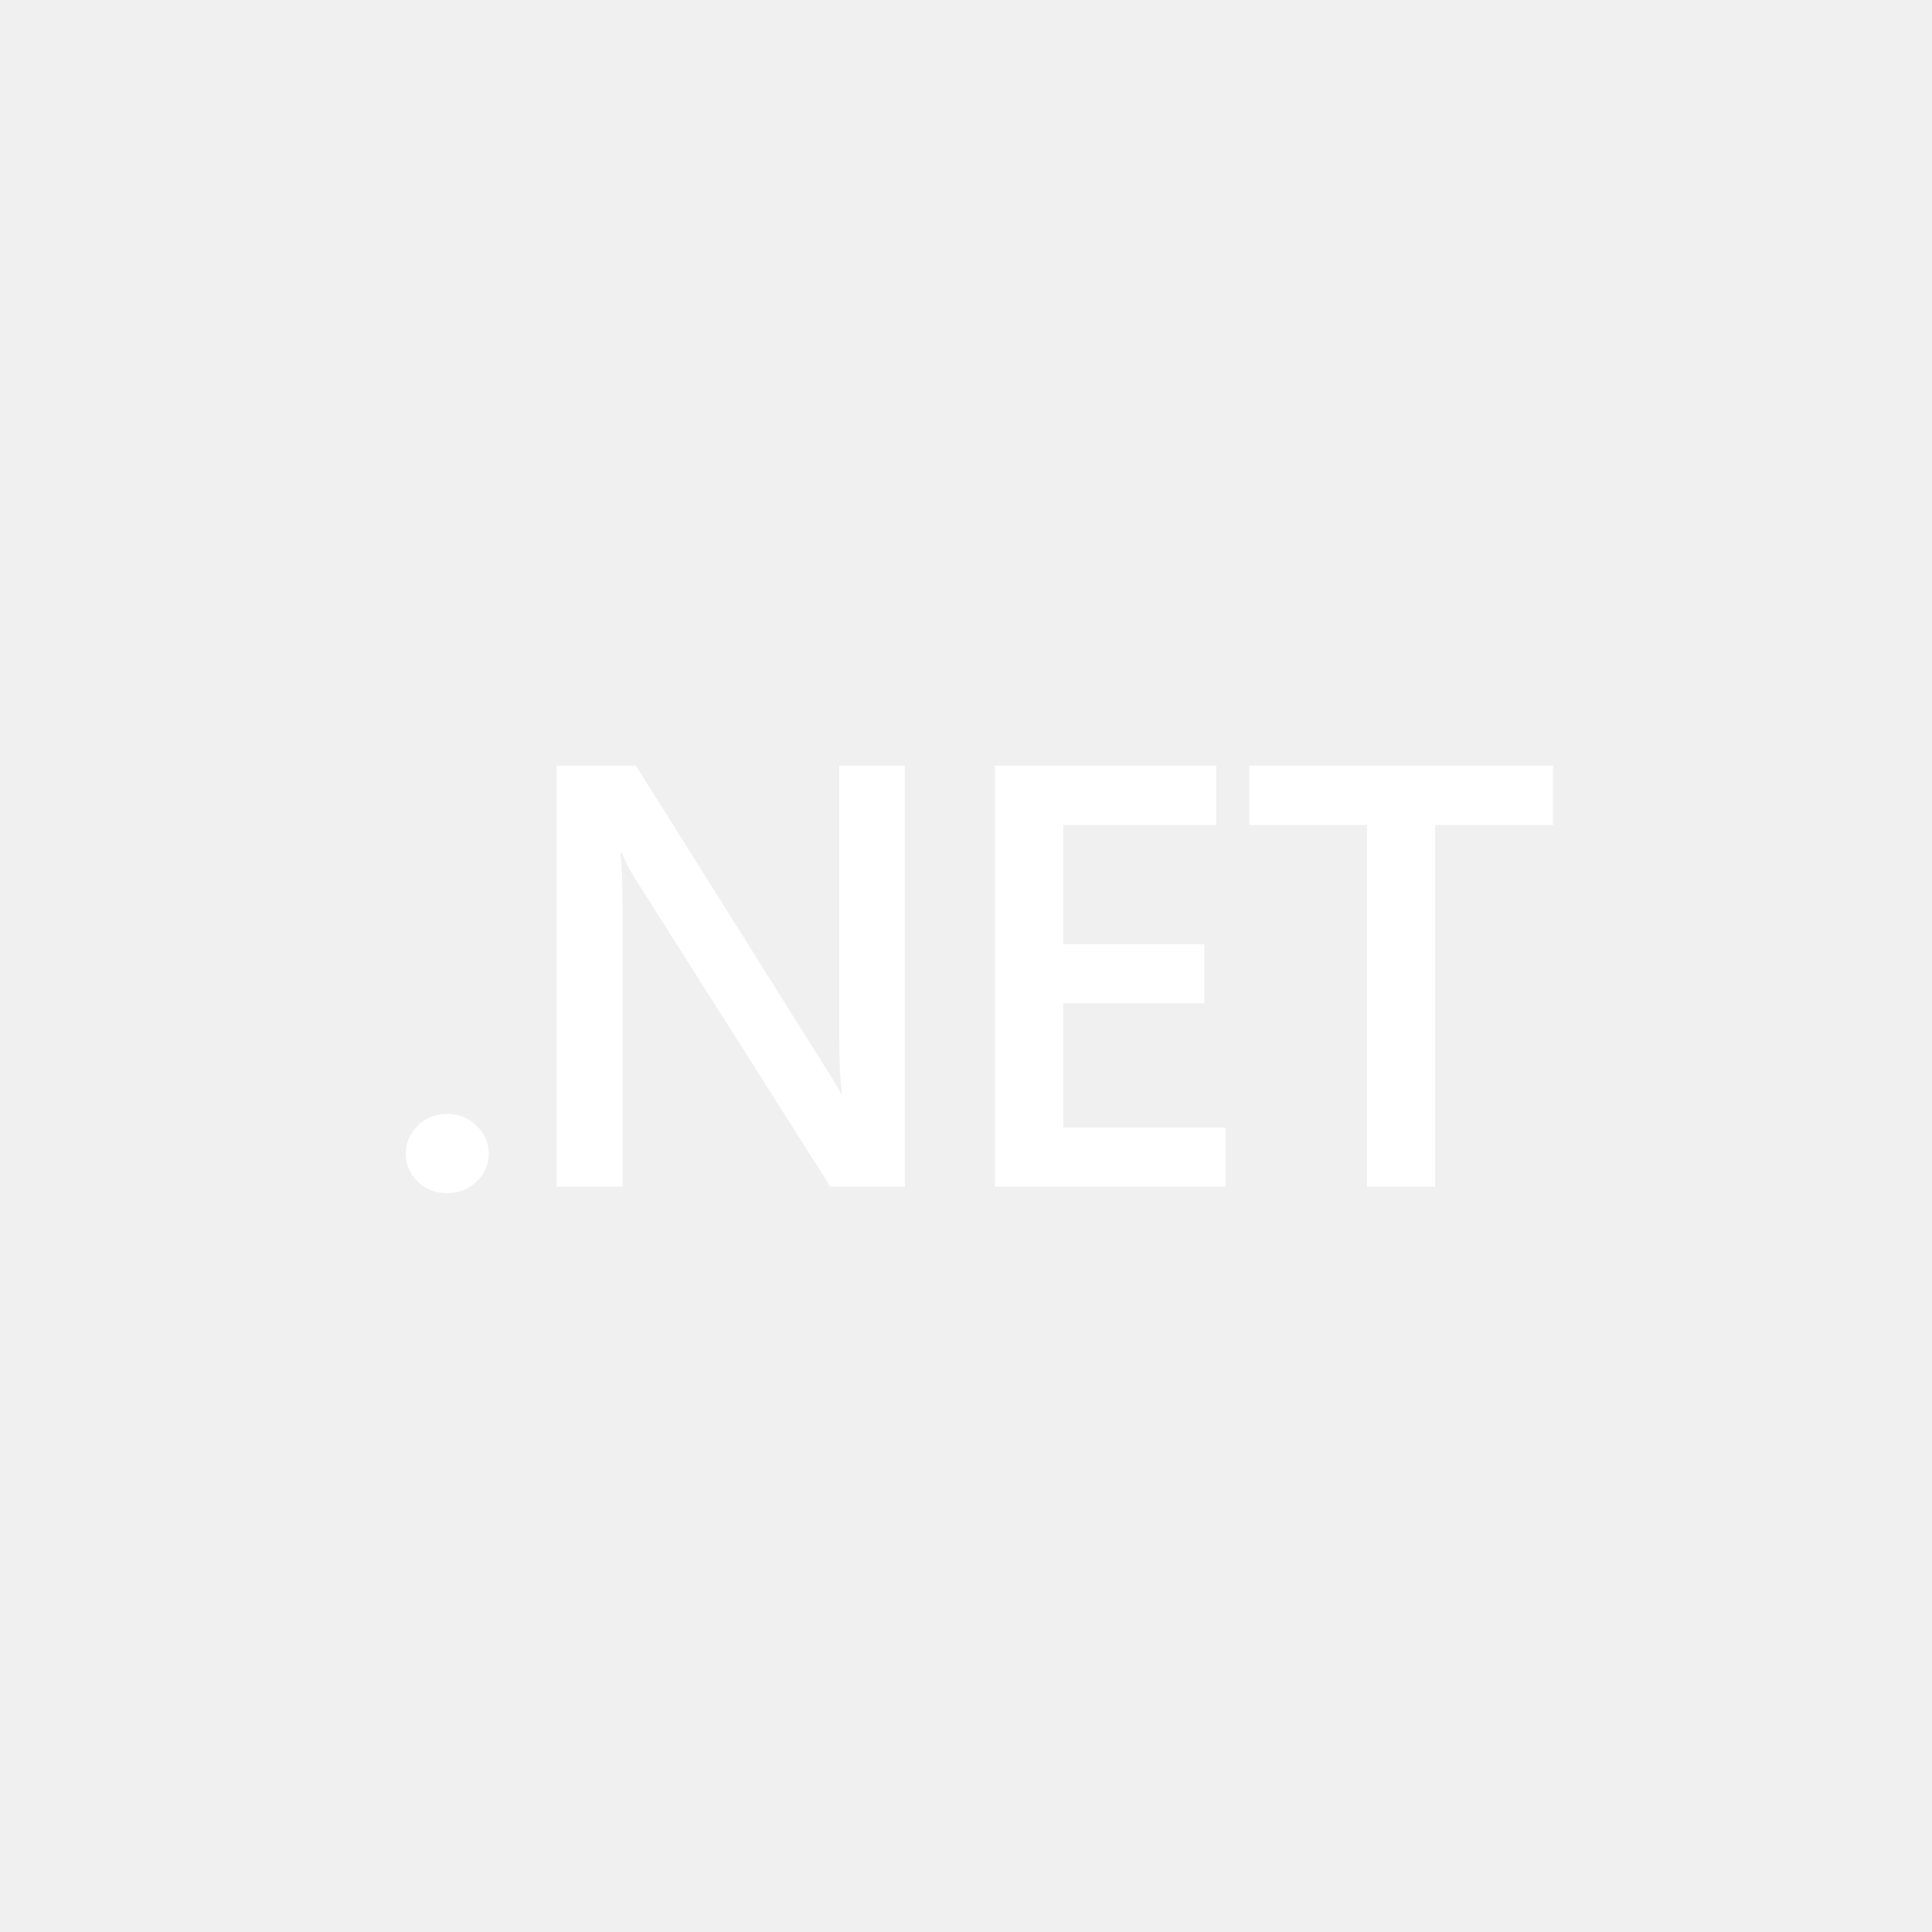
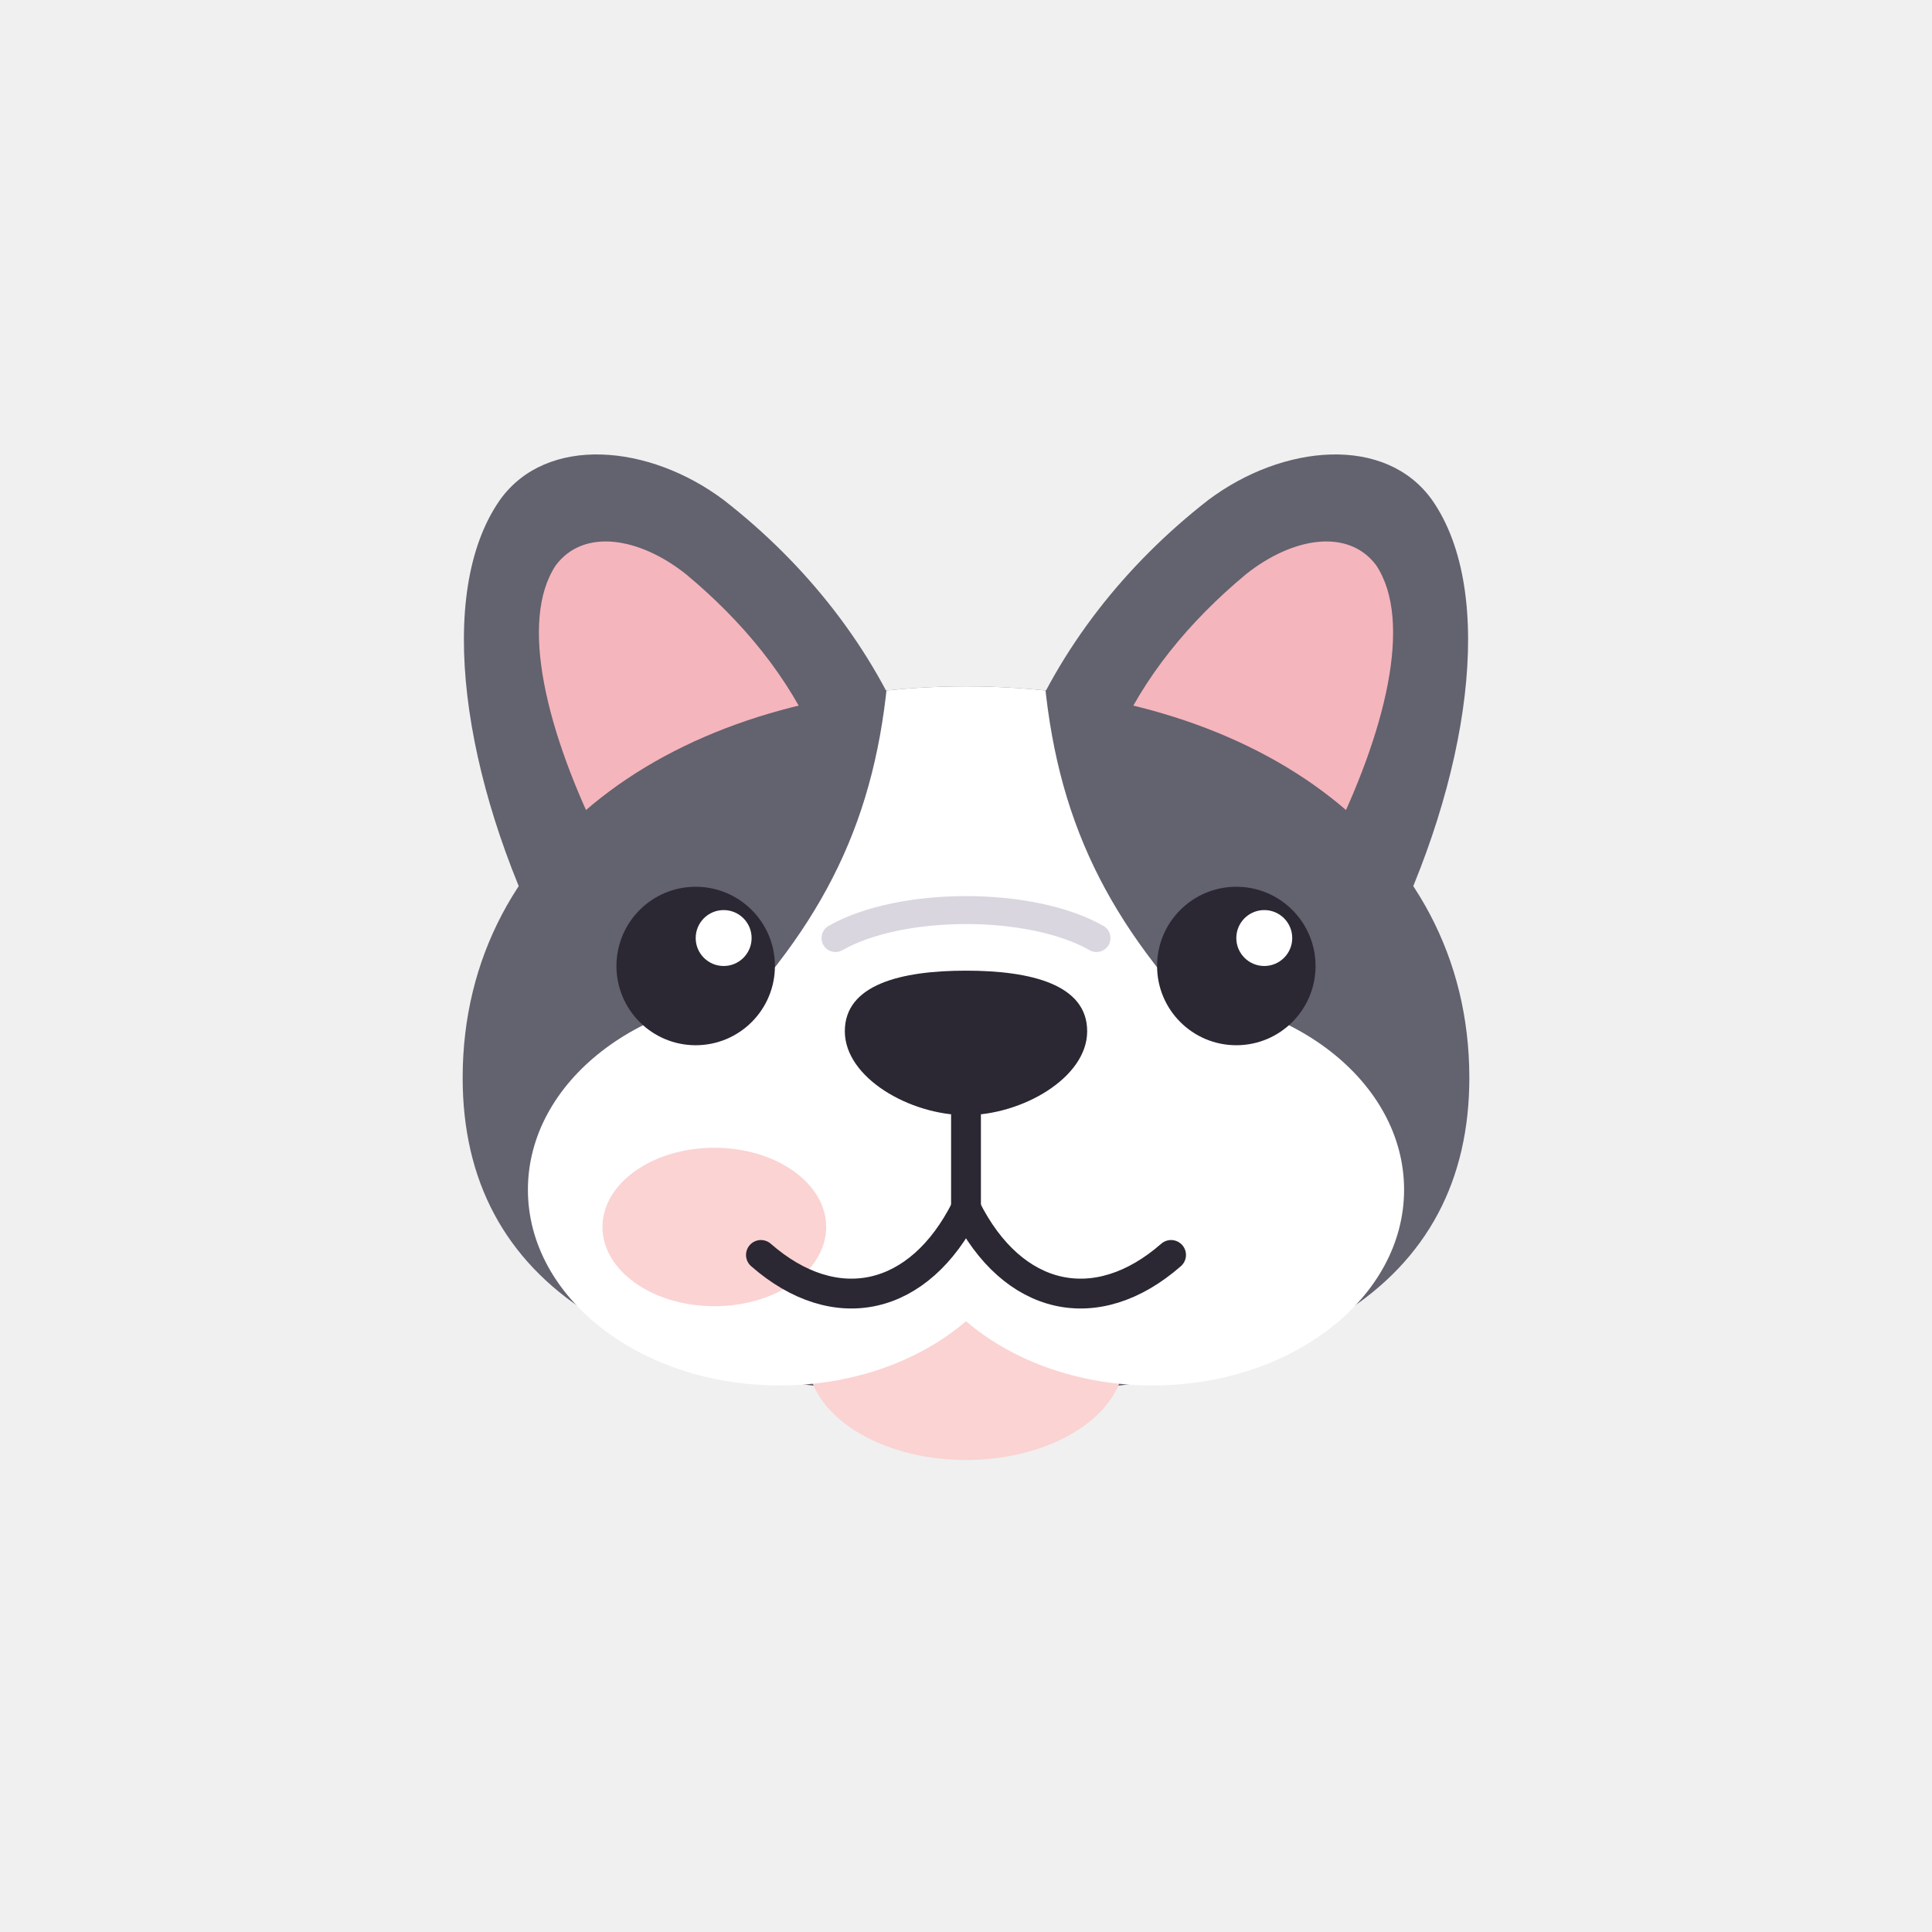
- <svg xmlns="http://www.w3.org/2000/svg" width="456" height="456" viewBox="0 0 456 456" version="1.1" xml:space="preserve" style="fill-rule:evenodd;clip-rule:evenodd;stroke-linejoin:round;stroke-miterlimit:2;">
-   <path d="m 105.5,281.609 c -2.703,0 -5.001,-0.9 -6.893,-2.702 -1.892,-1.848 -2.838,-4.042 -2.838,-6.582 0,-2.587 0.946,-4.804 2.838,-6.652 1.892,-1.848 4.19,-2.772 6.893,-2.772 2.748,0 5.068,0.924 6.96,2.772 1.937,1.848 2.906,4.064 2.906,6.652 0,2.54 -0.968,4.734 -2.906,6.582 -1.892,1.802 -4.212,2.702 -6.96,2.702 z" style="fill:#ffffff;fill-rule:nonzero;stroke-width:0.838" />
-   <path d="M 213.561,280.084 H 195.99 L 149.7,207.054 c -1.171,-1.848 -2.14,-3.765 -2.906,-5.751 h -0.406 c 0.361,2.125 0.541,6.675 0.541,13.65 v 65.132 h -15.543 v -99.36 h 18.719 l 44.737,71.298 c 1.892,2.957 3.109,4.989 3.649,6.098 h 0.27 c -0.45,-2.632 -0.676,-7.09 -0.676,-13.373 v -64.023 h 15.476 z" style="fill:#ffffff;fill-rule:nonzero;stroke-width:0.838" />
-   <path d="m 289.251,280.084 h -54.401 v -99.36 h 52.238 v 13.997 h -36.154 v 28.131 h 33.316 v 13.927 h -33.316 v 29.378 h 38.316 z" style="fill:#ffffff;fill-rule:nonzero;stroke-width:0.838" />
-   <path d="M 366.565,194.721 H 338.722 v 85.363 h -16.084 v -85.363 h -27.775 v -13.997 h 71.701 z" style="fill:#ffffff;fill-rule:nonzero;stroke-width:0.838" />
+ <svg xmlns="http://www.w3.org/2000/svg" width="456" height="456" viewBox="0 0 456 456" version="1.1">
+   <defs>
+     <clipPath id="head">
+       <path d="M60 30 C90 30 114 46 114 72 C114 94 96 106 60 106 C24 106 6 94 6 72 C6 46 30 30 60 30 Z" />
+     </clipPath>
+   </defs>
+   <g transform="translate(96 96) scale(2.2)">
+     <path d="M15 58 C6 40 3 20 10 10 C15 3 26 4 34 10 C43 17 50 26 54 36 Z" fill="#63626F" />
+     <path d="M105 58 C114 40 117 20 110 10 C105 3 94 4 86 10 C77 17 70 26 66 36 Z" fill="#63626F" />
+     <path d="M21 47 C15 35 12 23 16 17 C19 13 25 14 30 18 C36 23 41 29 44 36 Z" fill="#F5B5BC" />
+     <path d="M99 47 C105 35 108 23 104 17 C101 13 95 14 90 18 C84 23 79 29 76 36 Z" fill="#F5B5BC" />
+     <path d="M60 30 C90 30 114 46 114 72 C114 94 96 106 60 106 C24 106 6 94 6 72 C6 46 30 30 60 30 Z" fill="#63626F" />
+     <path d="M52 20 L68 20 C68 38 72 50 82 62 L82 72 L38 72 L38 62 C48 50 52 38 52 20 Z" fill="#FFFFFF" clip-path="url(#head)" />
+     <ellipse cx="60" cy="102" rx="17" ry="11" fill="#FBD3D3" />
+     <ellipse cx="40" cy="84" rx="27" ry="21" fill="#FFFFFF" />
+     <ellipse cx="80" cy="84" rx="27" ry="21" fill="#FFFFFF" />
+     <ellipse cx="33" cy="88" rx="12" ry="8.5" fill="#FBD3D3" />
+     <circle cx="31" cy="60" r="8.5" fill="#2B2733" />
+     <circle cx="89" cy="60" r="8.5" fill="#2B2733" />
+     <circle cx="34" cy="57" r="3" fill="#FFFFFF" />
+     <circle cx="92" cy="57" r="3" fill="#FFFFFF" />
+     <path d="M46 57 C53 53 67 53 74 57" stroke="#DAD6DF" stroke-width="3" stroke-linecap="round" fill="none" />
+     <path d="M47 67 C47 62 53 60.5 60 60.5 C67 60.5 73 62 73 67 C73 72 66 76 60 76 C54 76 47 72 47 67 Z" fill="#2B2733" />
+     <path d="M60 76 L60 86" stroke="#2B2733" stroke-width="3.2" stroke-linecap="round" fill="none" />
+     <path d="M38 91 C46 98 55 96 60 86 C65 96 74 98 82 91" stroke="#2B2733" stroke-width="3.2" stroke-linecap="round" stroke-linejoin="round" fill="none" />
+   </g>
</svg>
